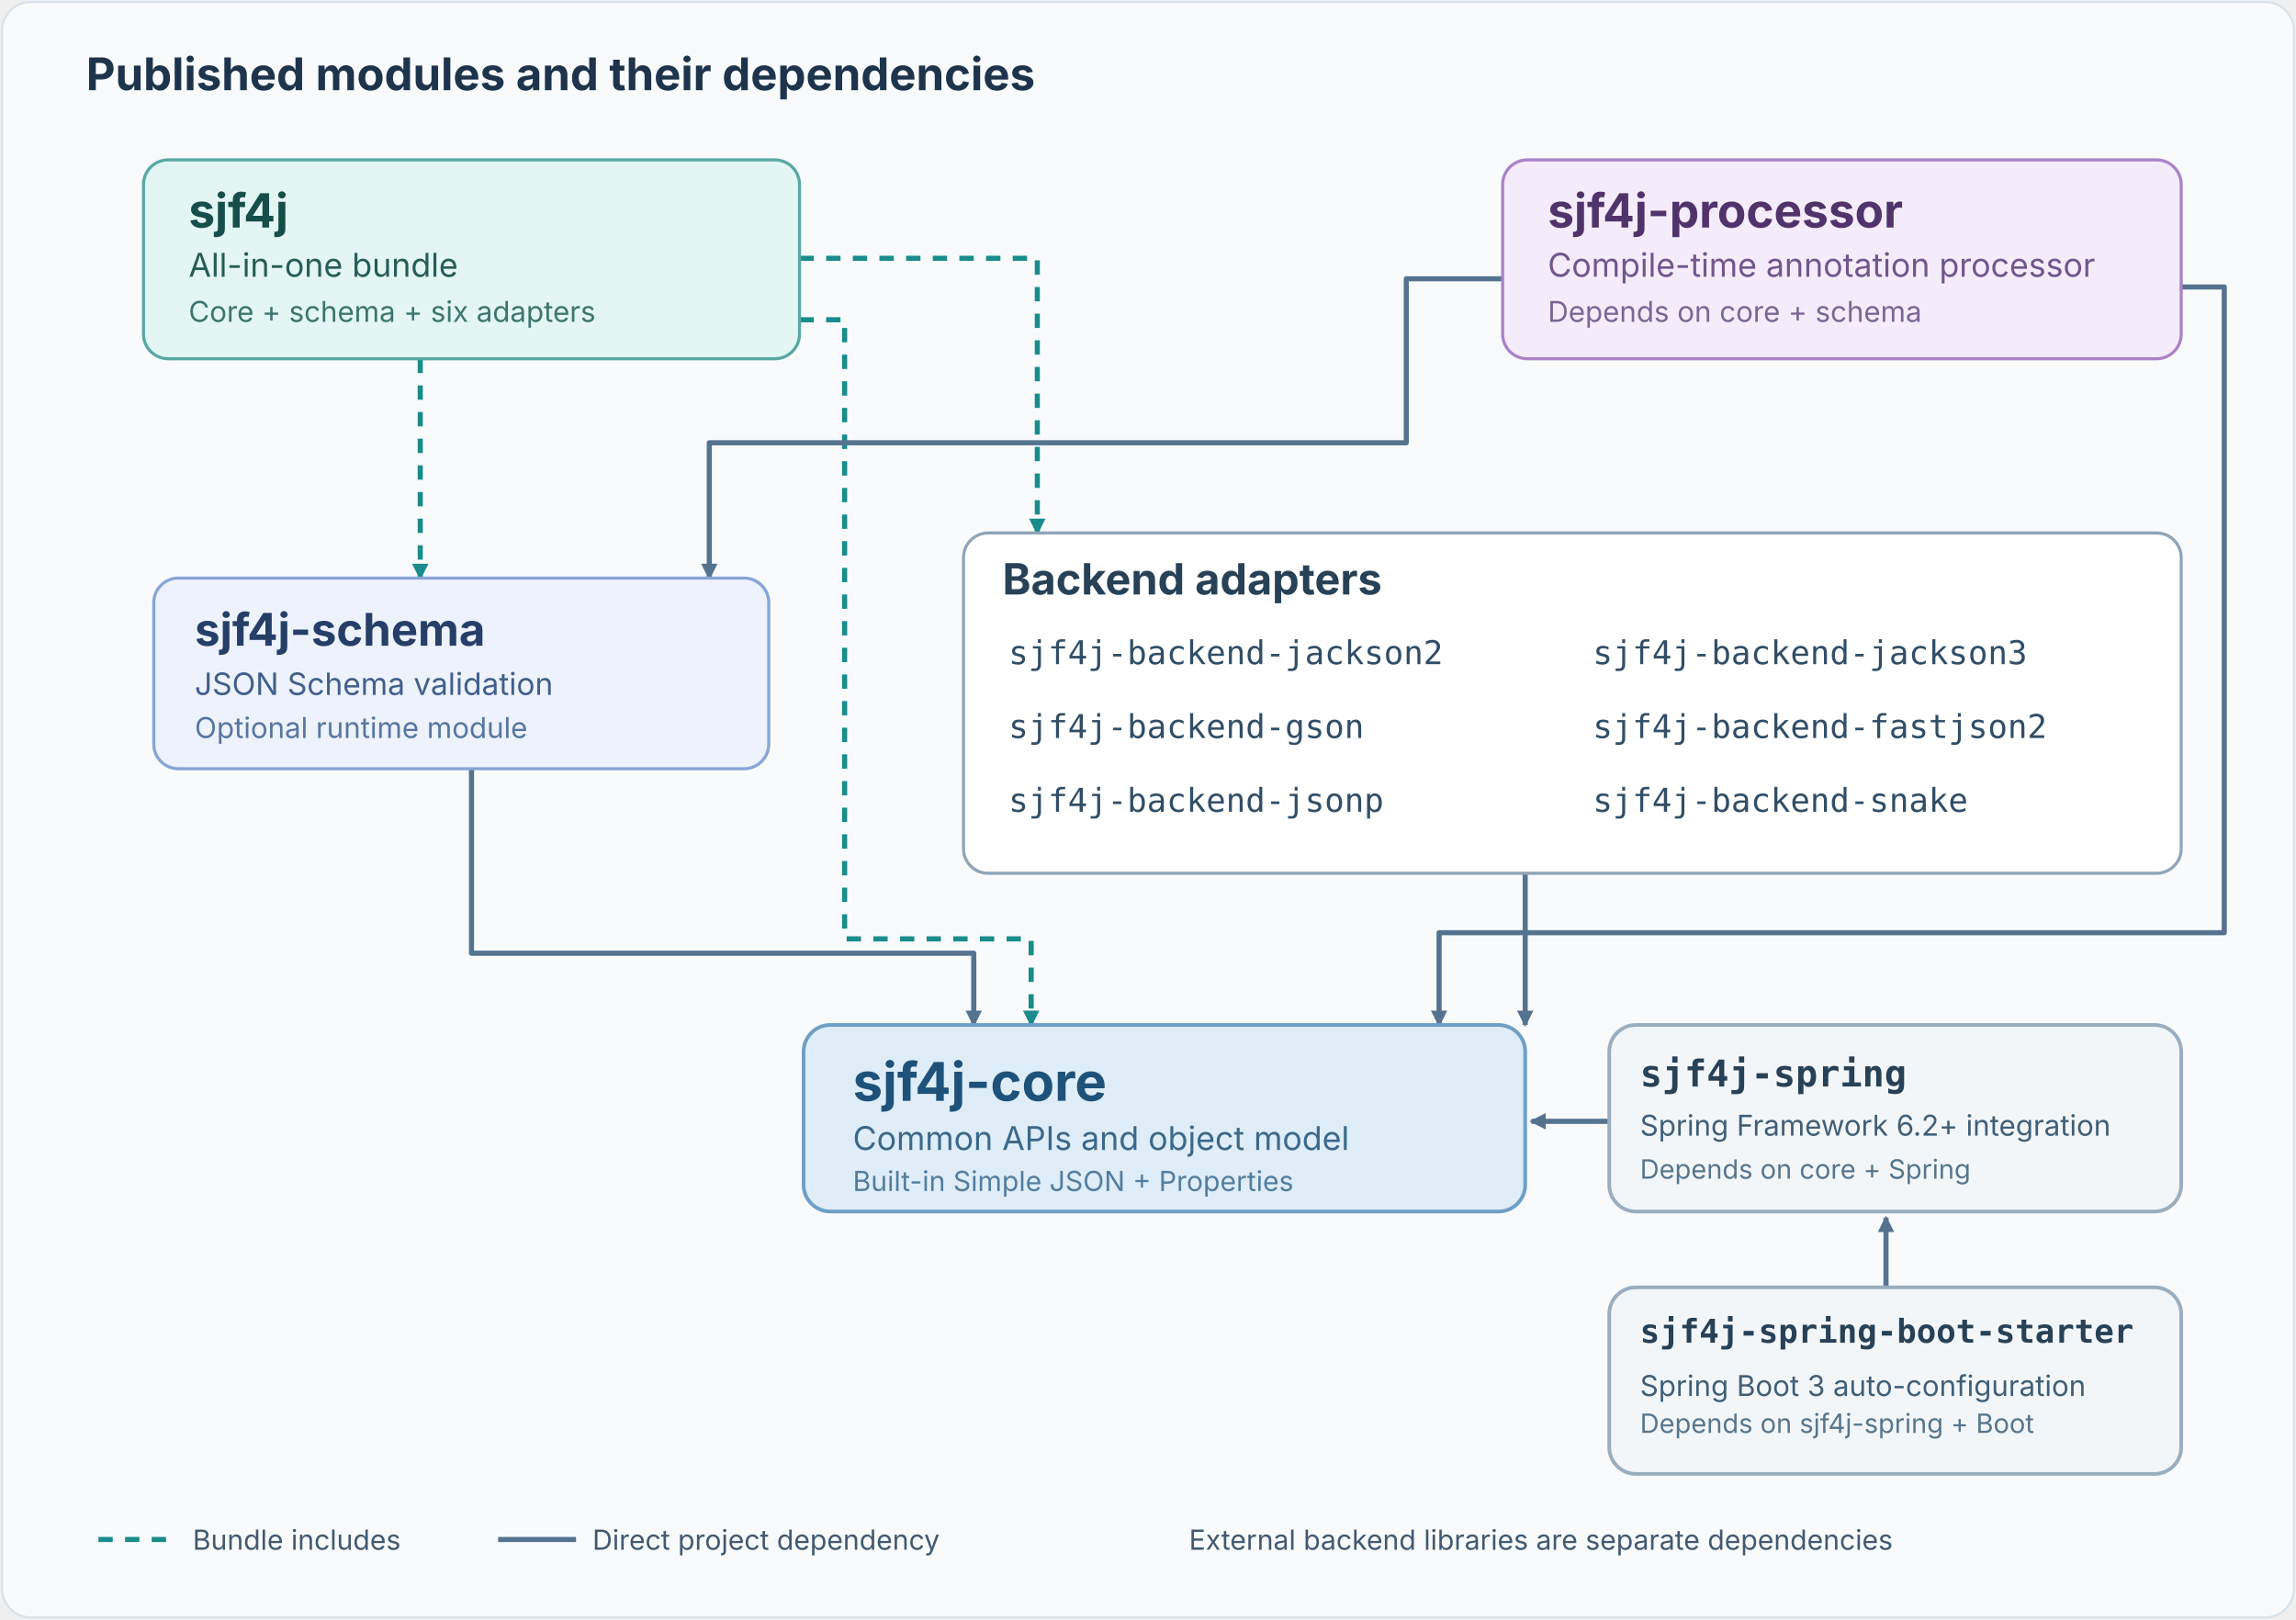
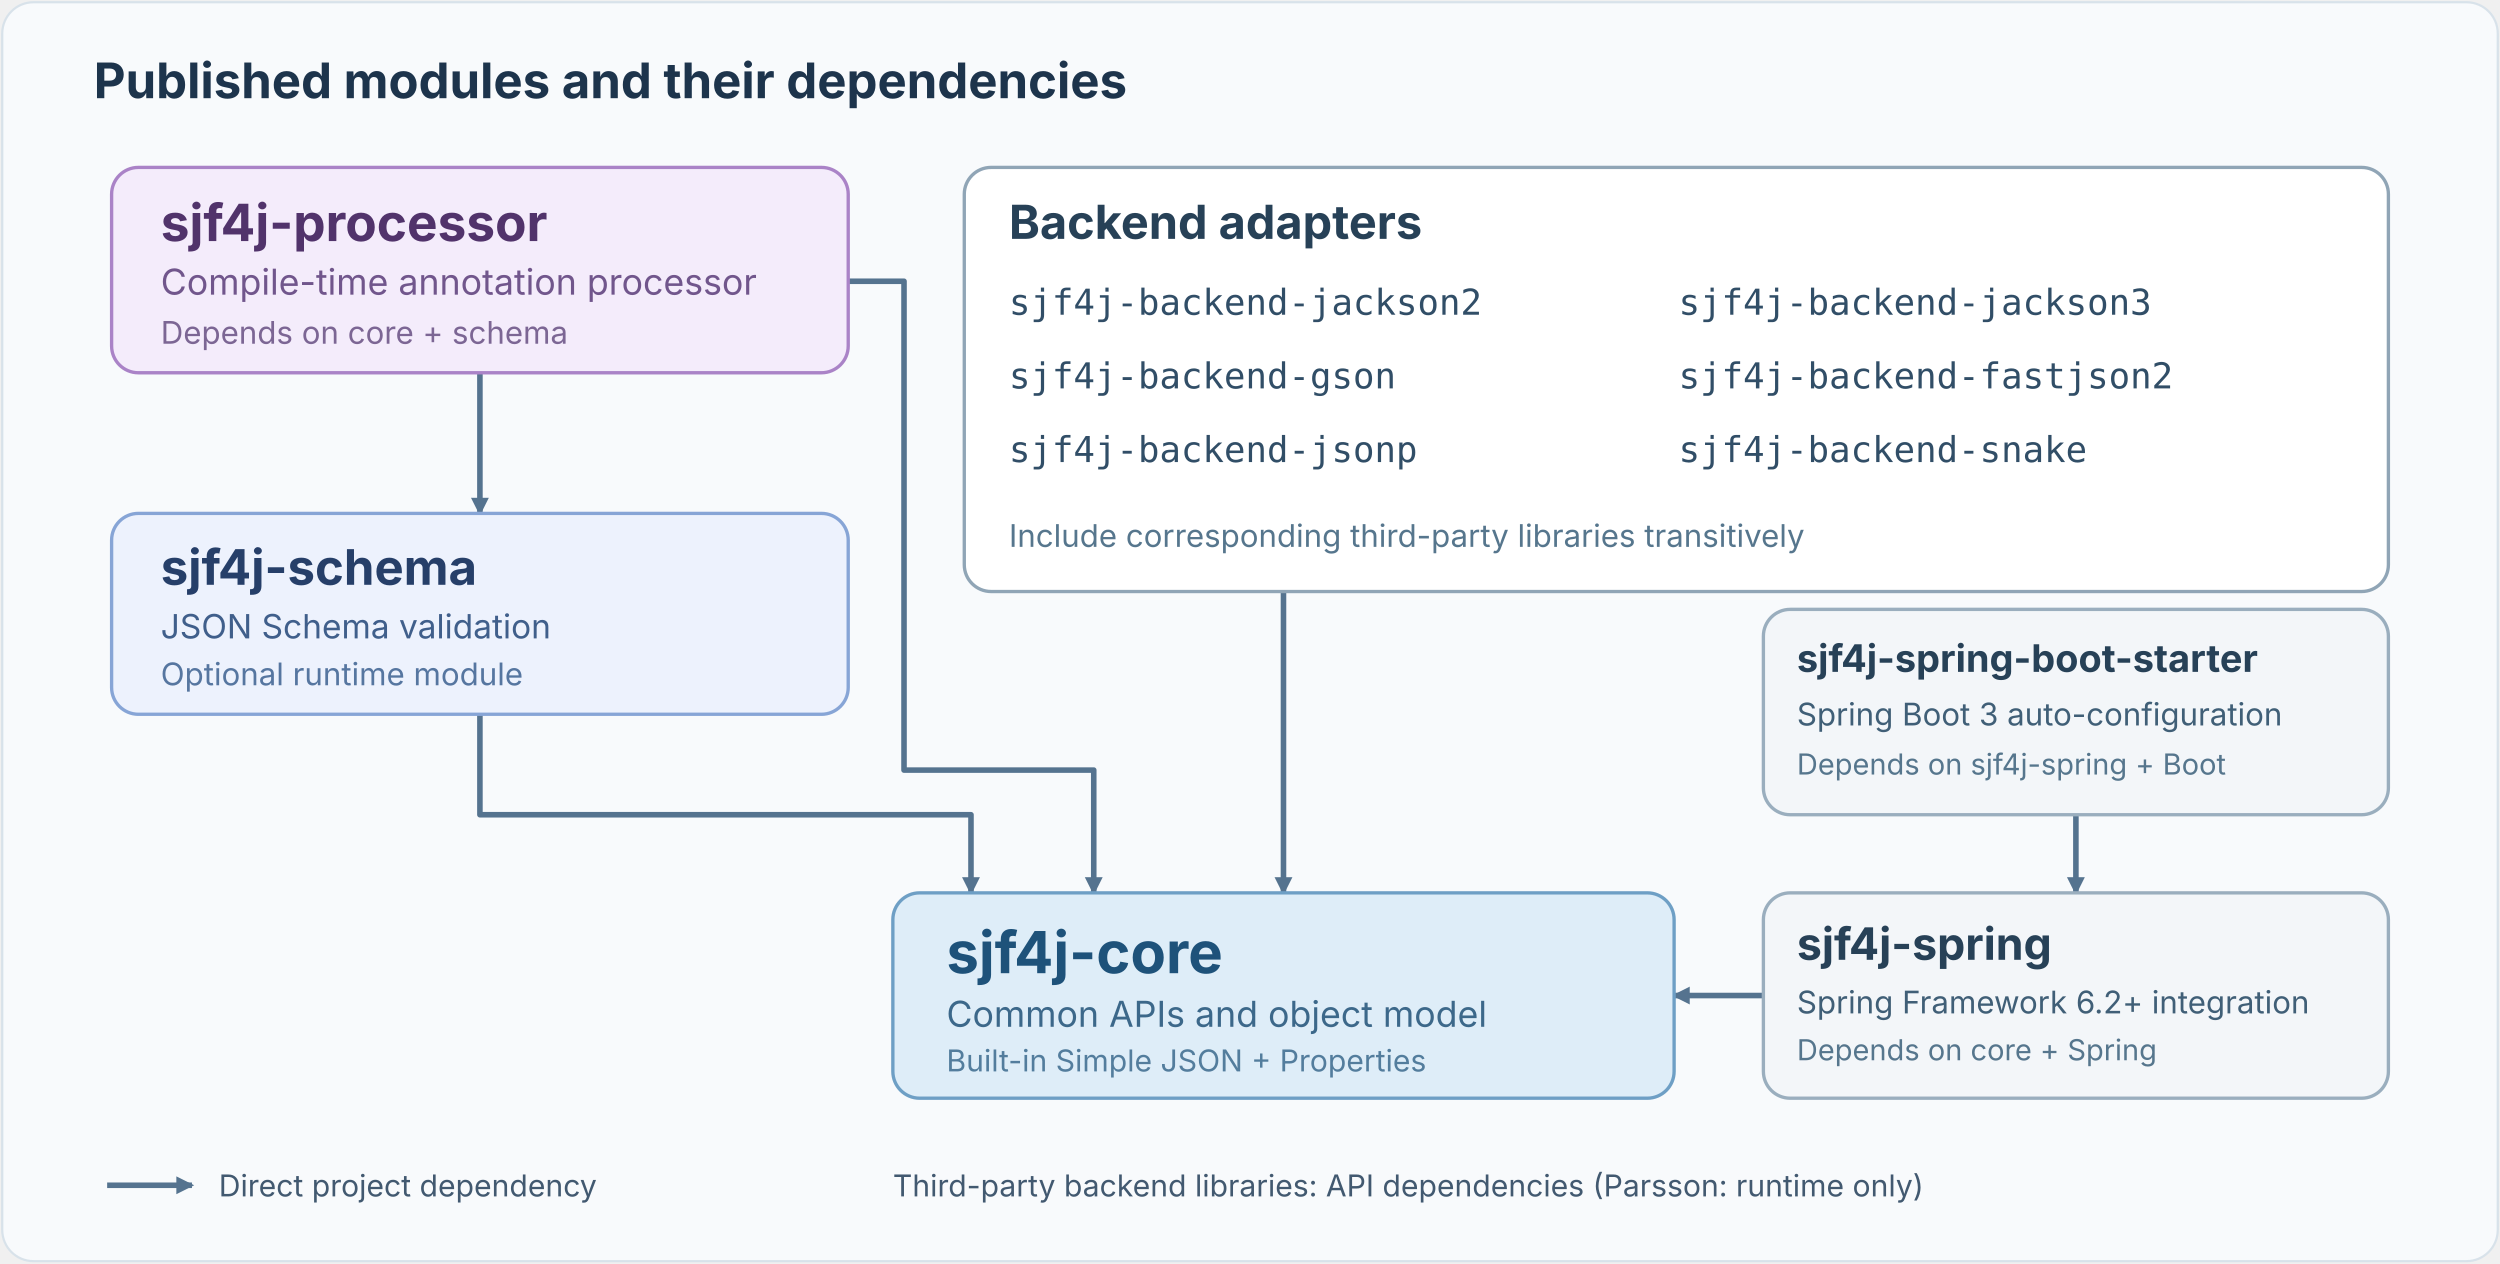
- <svg xmlns="http://www.w3.org/2000/svg" viewBox="0 0 1120 790" role="img" aria-labelledby="title description">
+ <svg xmlns="http://www.w3.org/2000/svg" viewBox="0 0 1120 566" role="img" aria-labelledby="title description">
  <defs>
    <marker id="arrow" markerWidth="10" markerHeight="10" refX="8" refY="5" orient="auto" markerUnits="userSpaceOnUse">
      <path d="M1 1 L9 5 L1 9 Z" fill="#55738f" />
    </marker>
-     <marker id="include" markerWidth="10" markerHeight="10" refX="8" refY="5" orient="auto" markerUnits="userSpaceOnUse">
-       <path d="M1 1 L9 5 L1 9 Z" fill="#198c8b" />
-     </marker>
  </defs>
-   <rect x="1" y="1" width="1118" height="788" rx="14" fill="#f8fafc" stroke="#d8e2ea" />
+   <rect x="1" y="1" width="1118" height="564" rx="14" fill="#f8fafc" stroke="#d8e2ea" />
  <text x="42" y="44" font-family="system-ui, -apple-system, sans-serif" font-size="22" font-weight="700" fill="#1d344c">Published modules and their dependencies</text>
-   <g fill="none" stroke-width="2.5" stroke-linejoin="round">
-     <path d="M205 175 V282" stroke="#198c8b" stroke-dasharray="7 6" marker-end="url(#include)" />
-     <path d="M390 126 H506 V260" stroke="#198c8b" stroke-dasharray="7 6" marker-end="url(#include)" />
-     <path d="M390 156 H412 V458 H503 V500" stroke="#198c8b" stroke-dasharray="7 6" marker-end="url(#include)" />
-     <path d="M733 136 H686 V216 H346 V282" stroke="#55738f" marker-end="url(#arrow)" />
-     <path d="M1064 140 H1085 V455 H702 V500" stroke="#55738f" marker-end="url(#arrow)" />
-     <path d="M230 375 V465 H475 V500" stroke="#55738f" marker-end="url(#arrow)" />
-     <path d="M744 426 V500" stroke="#55738f" marker-end="url(#arrow)" />
-     <path d="M785 547 H747" stroke="#55738f" marker-end="url(#arrow)" />
-     <path d="M920 628 V594" stroke="#55738f" marker-end="url(#arrow)" />
+   <g fill="none" stroke="#55738f" stroke-width="2.5" stroke-linejoin="round">
+     <path d="M215 167 V230" marker-end="url(#arrow)" />
+     <path d="M380 126 H405 V345 H490 V400" marker-end="url(#arrow)" />
+     <path d="M215 320 V365 H435 V400" marker-end="url(#arrow)" />
+     <path d="M575 265 V400" marker-end="url(#arrow)" />
+     <path d="M790 446 H750" marker-end="url(#arrow)" />
+     <path d="M930 365 V400" marker-end="url(#arrow)" />
  </g>
-   <rect x="70" y="78" width="320" height="97" rx="12" fill="#e3f6f3" stroke="#58a9a3" stroke-width="1.5" />
-   <text x="92" y="111" font-family="system-ui, -apple-system, sans-serif" font-size="23" font-weight="700" fill="#164e4a">sjf4j</text>
-   <text x="92" y="135" font-family="system-ui, -apple-system, sans-serif" font-size="16" fill="#275c57">All-in-one bundle</text>
-   <text x="92" y="157" font-family="system-ui, -apple-system, sans-serif" font-size="14" fill="#3d756f">Core + schema + six adapters</text>
-   <rect x="733" y="78" width="331" height="97" rx="12" fill="#f4ecfb" stroke="#aa83c7" stroke-width="1.5" />
-   <text x="755" y="111" font-family="system-ui, -apple-system, sans-serif" font-size="23" font-weight="700" fill="#51336b">sjf4j-processor</text>
-   <text x="755" y="135" font-family="system-ui, -apple-system, sans-serif" font-size="16" fill="#71568c">Compile-time annotation processor</text>
-   <text x="755" y="157" font-family="system-ui, -apple-system, sans-serif" font-size="14" fill="#7c6694">Depends on core + schema</text>
-   <rect x="75" y="282" width="300" height="93" rx="12" fill="#edf2fd" stroke="#87a5d6" stroke-width="1.5" />
-   <text x="95" y="315" font-family="system-ui, -apple-system, sans-serif" font-size="22" font-weight="700" fill="#263f69">sjf4j-schema</text>
-   <text x="95" y="339" font-family="system-ui, -apple-system, sans-serif" font-size="15" fill="#405f8b">JSON Schema validation</text>
-   <text x="95" y="360" font-family="system-ui, -apple-system, sans-serif" font-size="14" fill="#5676a0">Optional runtime module</text>
-   <rect x="470" y="260" width="594" height="166" rx="12" fill="#fff" stroke="#90a5b6" stroke-width="1.5" />
-   <text x="489" y="290" font-family="system-ui, -apple-system, sans-serif" font-size="21" font-weight="700" fill="#274157">Backend adapters</text>
+   <rect x="50" y="75" width="330" height="92" rx="12" fill="#f4ecfb" stroke="#aa83c7" stroke-width="1.5" />
+   <text x="72" y="108" font-family="system-ui, -apple-system, sans-serif" font-size="23" font-weight="700" fill="#51336b">sjf4j-processor</text>
+   <text x="72" y="132" font-family="system-ui, -apple-system, sans-serif" font-size="16" fill="#71568c">Compile-time annotation processor</text>
+   <text x="72" y="154" font-family="system-ui, -apple-system, sans-serif" font-size="14" fill="#7c6694">Depends on core + schema</text>
+   <rect x="50" y="230" width="330" height="90" rx="12" fill="#edf2fd" stroke="#87a5d6" stroke-width="1.5" />
+   <text x="72" y="262" font-family="system-ui, -apple-system, sans-serif" font-size="22" font-weight="700" fill="#263f69">sjf4j-schema</text>
+   <text x="72" y="286" font-family="system-ui, -apple-system, sans-serif" font-size="15" fill="#405f8b">JSON Schema validation</text>
+   <text x="72" y="307" font-family="system-ui, -apple-system, sans-serif" font-size="14" fill="#5676a0">Optional runtime module</text>
+   <rect x="432" y="75" width="638" height="190" rx="12" fill="#fff" stroke="#90a5b6" stroke-width="1.5" />
+   <text x="452" y="107" font-family="system-ui, -apple-system, sans-serif" font-size="21" font-weight="700" fill="#274157">Backend adapters</text>
  <g font-family="ui-monospace, SFMono-Regular, Menlo, Consolas, monospace" font-size="16" fill="#314e67">
-     <text x="492" y="324">sjf4j-backend-jackson2</text>
-     <text x="777" y="324">sjf4j-backend-jackson3</text>
-     <text x="492" y="360">sjf4j-backend-gson</text>
-     <text x="777" y="360">sjf4j-backend-fastjson2</text>
-     <text x="492" y="396">sjf4j-backend-jsonp</text>
-     <text x="777" y="396">sjf4j-backend-snake</text>
+     <text x="452" y="141">sjf4j-backend-jackson2</text>
+     <text x="752" y="141">sjf4j-backend-jackson3</text>
+     <text x="452" y="174">sjf4j-backend-gson</text>
+     <text x="752" y="174">sjf4j-backend-fastjson2</text>
+     <text x="452" y="207">sjf4j-backend-jsonp</text>
+     <text x="752" y="207">sjf4j-backend-snake</text>
  </g>
-   <rect x="392" y="500" width="352" height="91" rx="13" fill="#deedf8" stroke="#6e9fc5" stroke-width="1.8" />
-   <text x="416" y="537" font-family="system-ui, -apple-system, sans-serif" font-size="26" font-weight="750" fill="#1e527a">sjf4j-core</text>
-   <text x="416" y="561" font-family="system-ui, -apple-system, sans-serif" font-size="16" fill="#3c688a">Common APIs and object model</text>
-   <text x="416" y="581" font-family="system-ui, -apple-system, sans-serif" font-size="13.5" fill="#537d9d">Built-in Simple JSON + Properties</text>
-   <rect x="785" y="500" width="279" height="91" rx="13" fill="#f3f6f9" stroke="#9aaebe" stroke-width="1.8" />
-   <text x="800" y="530" font-family="ui-monospace, SFMono-Regular, Menlo, Consolas, monospace" font-size="18" font-weight="700" fill="#274157">sjf4j-spring</text>
-   <text x="800" y="554" font-family="system-ui, -apple-system, sans-serif" font-size="14" fill="#405f77">Spring Framework 6.2+ integration</text>
-   <text x="800" y="575" font-family="system-ui, -apple-system, sans-serif" font-size="13" fill="#56768d">Depends on core + Spring</text>
-   <rect x="785" y="628" width="279" height="91" rx="13" fill="#f3f6f9" stroke="#9aaebe" stroke-width="1.8" />
-   <text x="800" y="655" font-family="ui-monospace, SFMono-Regular, Menlo, Consolas, monospace" font-size="16" font-weight="700" fill="#274157">sjf4j-spring-boot-starter</text>
-   <text x="800" y="681" font-family="system-ui, -apple-system, sans-serif" font-size="14" fill="#405f77">Spring Boot 3 auto-configuration</text>
-   <text x="800" y="699" font-family="system-ui, -apple-system, sans-serif" font-size="13" fill="#56768d">Depends on sjf4j-spring + Boot</text>
-   <line x1="48" y1="751" x2="86" y2="751" stroke="#198c8b" stroke-width="2.5" stroke-dasharray="7 6" />
-   <text x="94" y="756" font-family="system-ui, -apple-system, sans-serif" font-size="13.5" fill="#425970">Bundle includes</text>
-   <line x1="243" y1="751" x2="281" y2="751" stroke="#55738f" stroke-width="2.5" />
-   <text x="289" y="756" font-family="system-ui, -apple-system, sans-serif" font-size="13.5" fill="#425970">Direct project dependency</text>
-   <text x="580" y="756" font-family="system-ui, -apple-system, sans-serif" font-size="13.5" fill="#425970">External backend libraries are separate dependencies</text>
+   <text x="452" y="245" font-family="system-ui, -apple-system, sans-serif" font-size="14" fill="#56768d">Include corresponding third-party libraries transitively</text>
+   <rect x="400" y="400" width="350" height="92" rx="12" fill="#deedf8" stroke="#6e9fc5" stroke-width="1.5" />
+   <text x="424" y="436" font-family="system-ui, -apple-system, sans-serif" font-size="26" font-weight="750" fill="#1e527a">sjf4j-core</text>
+   <text x="424" y="460" font-family="system-ui, -apple-system, sans-serif" font-size="16" fill="#3c688a">Common APIs and object model</text>
+   <text x="424" y="480" font-family="system-ui, -apple-system, sans-serif" font-size="13.5" fill="#537d9d">Built-in Simple JSON + Properties</text>
+   <rect x="790" y="273" width="280" height="92" rx="12" fill="#f3f6f9" stroke="#9aaebe" stroke-width="1.5" />
+   <text x="805" y="301" font-family="system-ui, -apple-system, sans-serif" font-size="17" font-weight="700" fill="#274157">sjf4j-spring-boot-starter</text>
+   <text x="805" y="325" font-family="system-ui, -apple-system, sans-serif" font-size="14" fill="#405f77">Spring Boot 3 auto-configuration</text>
+   <text x="805" y="347" font-family="system-ui, -apple-system, sans-serif" font-size="13" fill="#56768d">Depends on sjf4j-spring + Boot</text>
+   <rect x="790" y="400" width="280" height="92" rx="12" fill="#f3f6f9" stroke="#9aaebe" stroke-width="1.5" />
+   <text x="805" y="430" font-family="system-ui, -apple-system, sans-serif" font-size="20" font-weight="700" fill="#274157">sjf4j-spring</text>
+   <text x="805" y="454" font-family="system-ui, -apple-system, sans-serif" font-size="14" fill="#405f77">Spring Framework 6.2+ integration</text>
+   <text x="805" y="475" font-family="system-ui, -apple-system, sans-serif" font-size="13" fill="#56768d">Depends on core + Spring</text>
+   <line x1="48" y1="531" x2="86" y2="531" stroke="#55738f" stroke-width="2.5" marker-end="url(#arrow)" />
+   <text x="98" y="536" font-family="system-ui, -apple-system, sans-serif" font-size="13.5" fill="#425970">Direct project dependency</text>
+   <text x="400" y="536" font-family="system-ui, -apple-system, sans-serif" font-size="13.5" fill="#425970">Third-party backend libraries: API dependencies (Parsson: runtime only)</text>
</svg>
